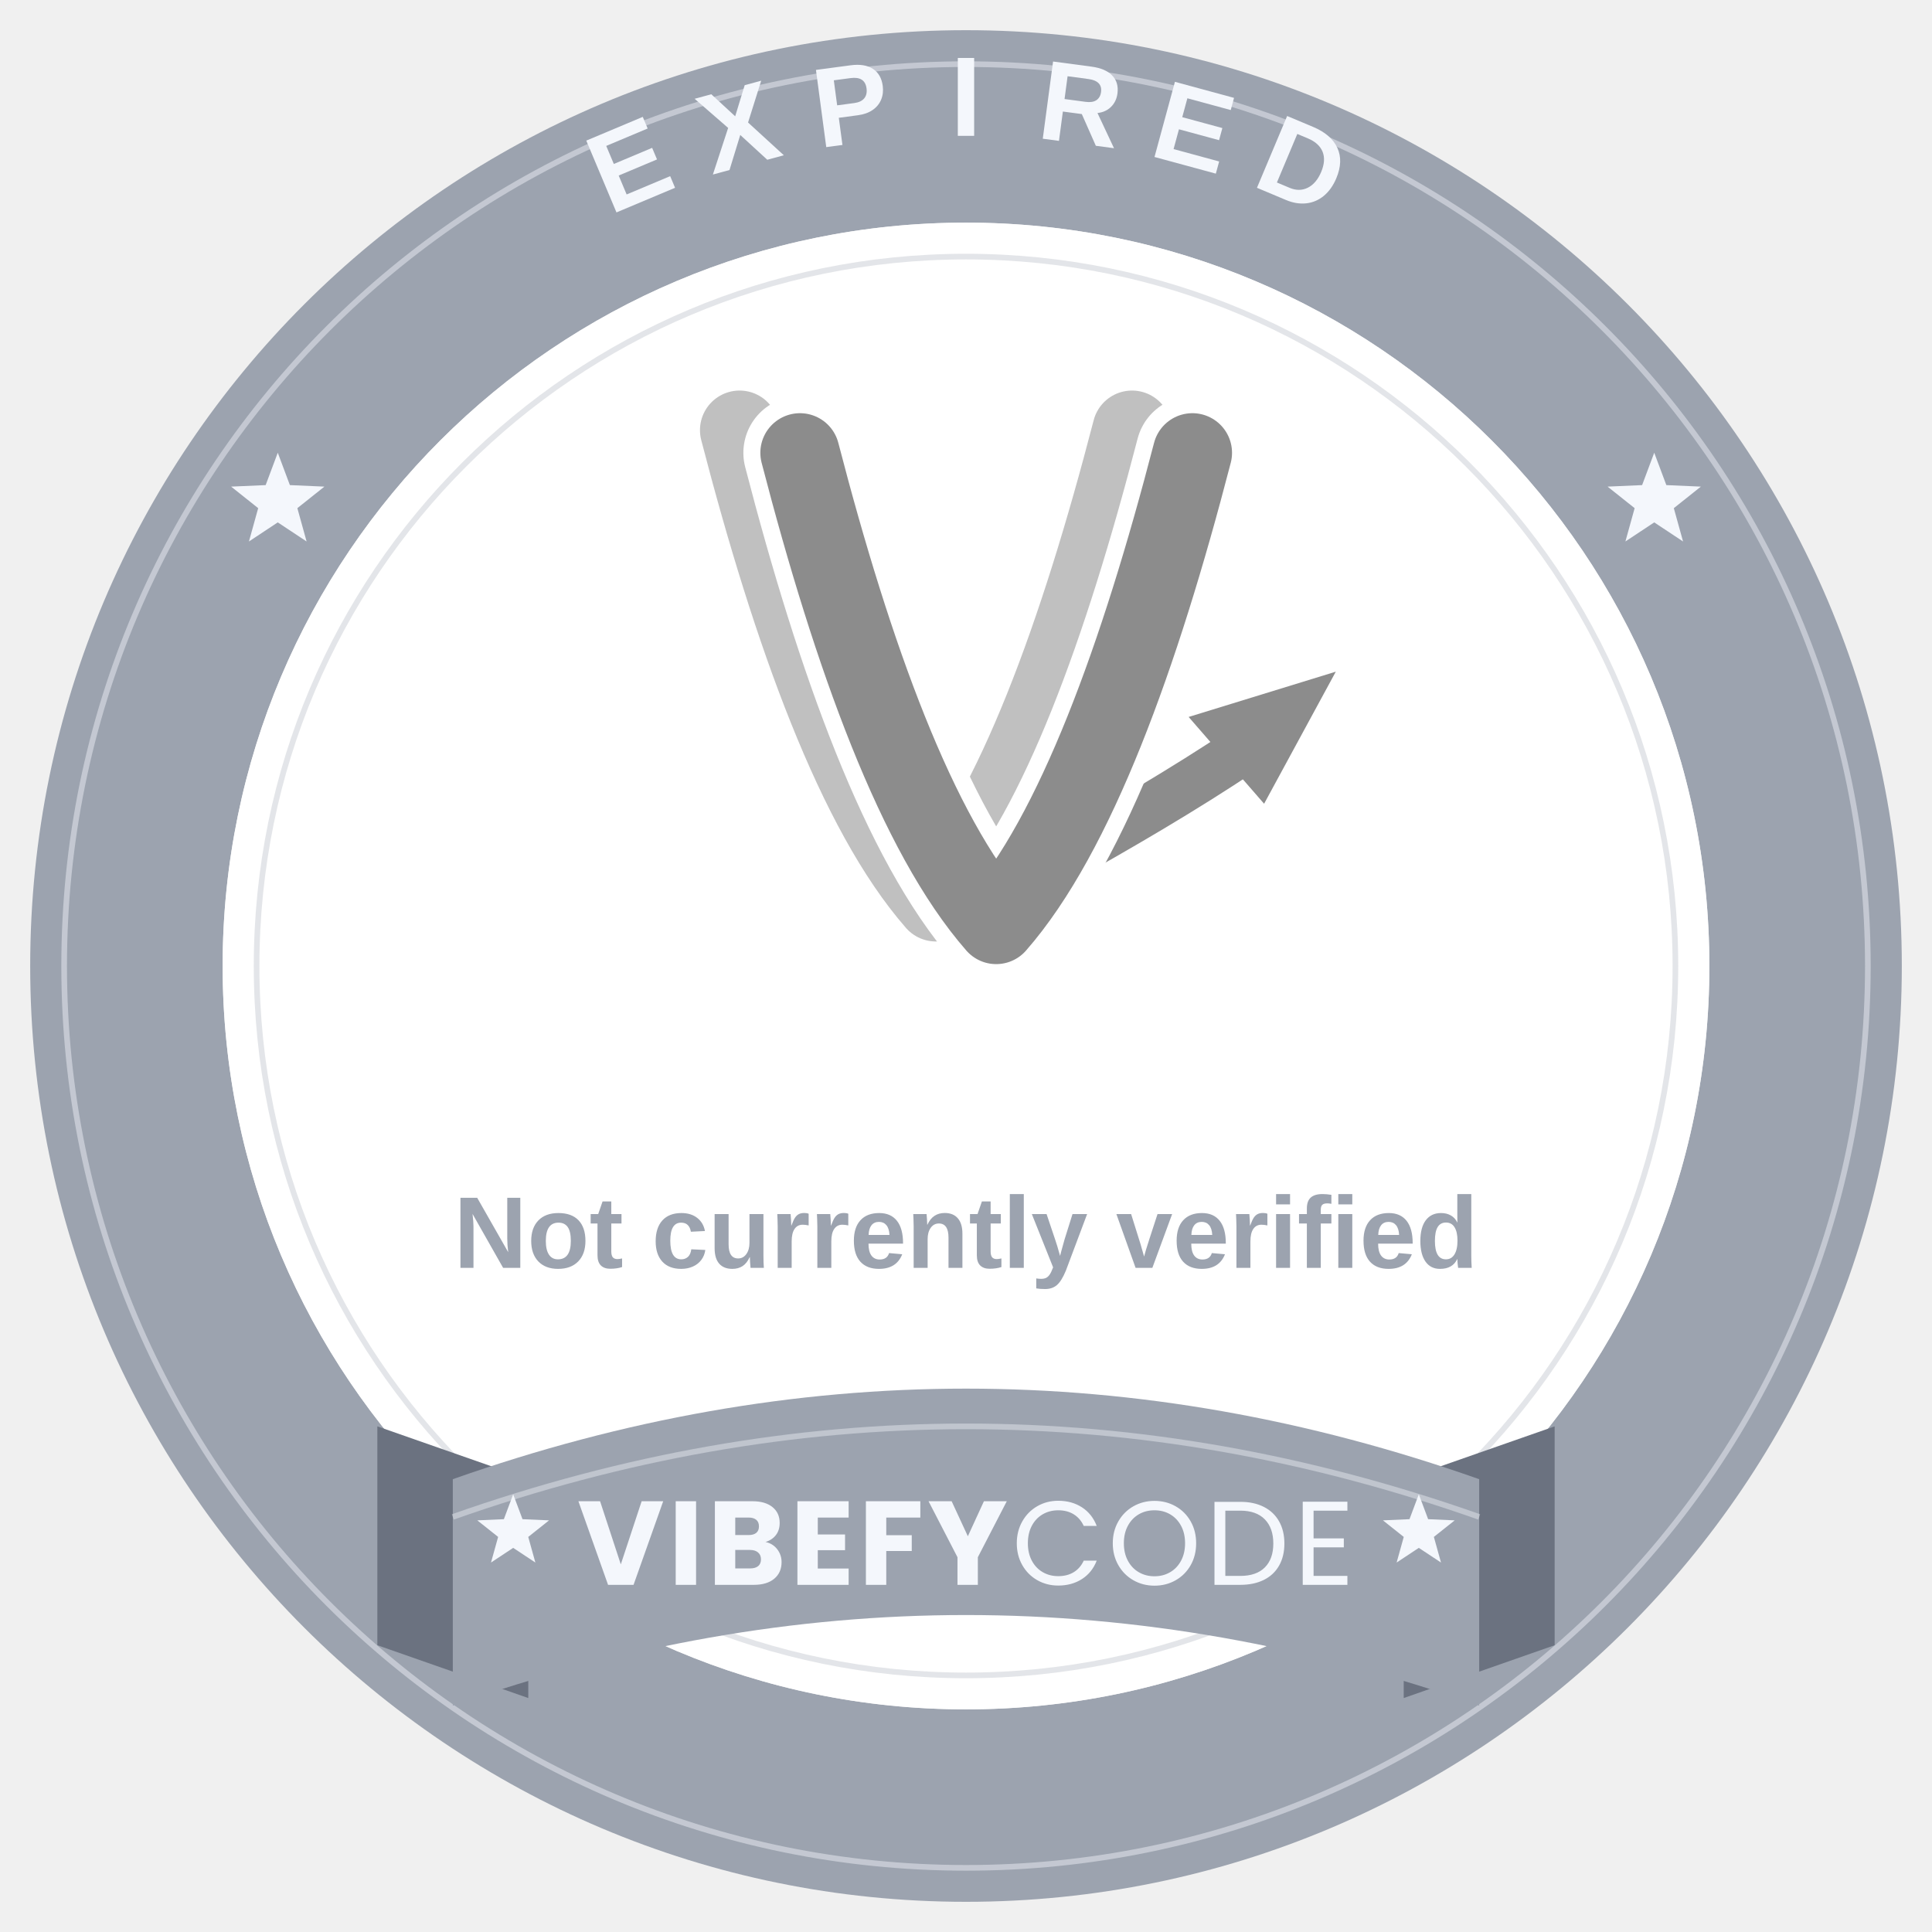
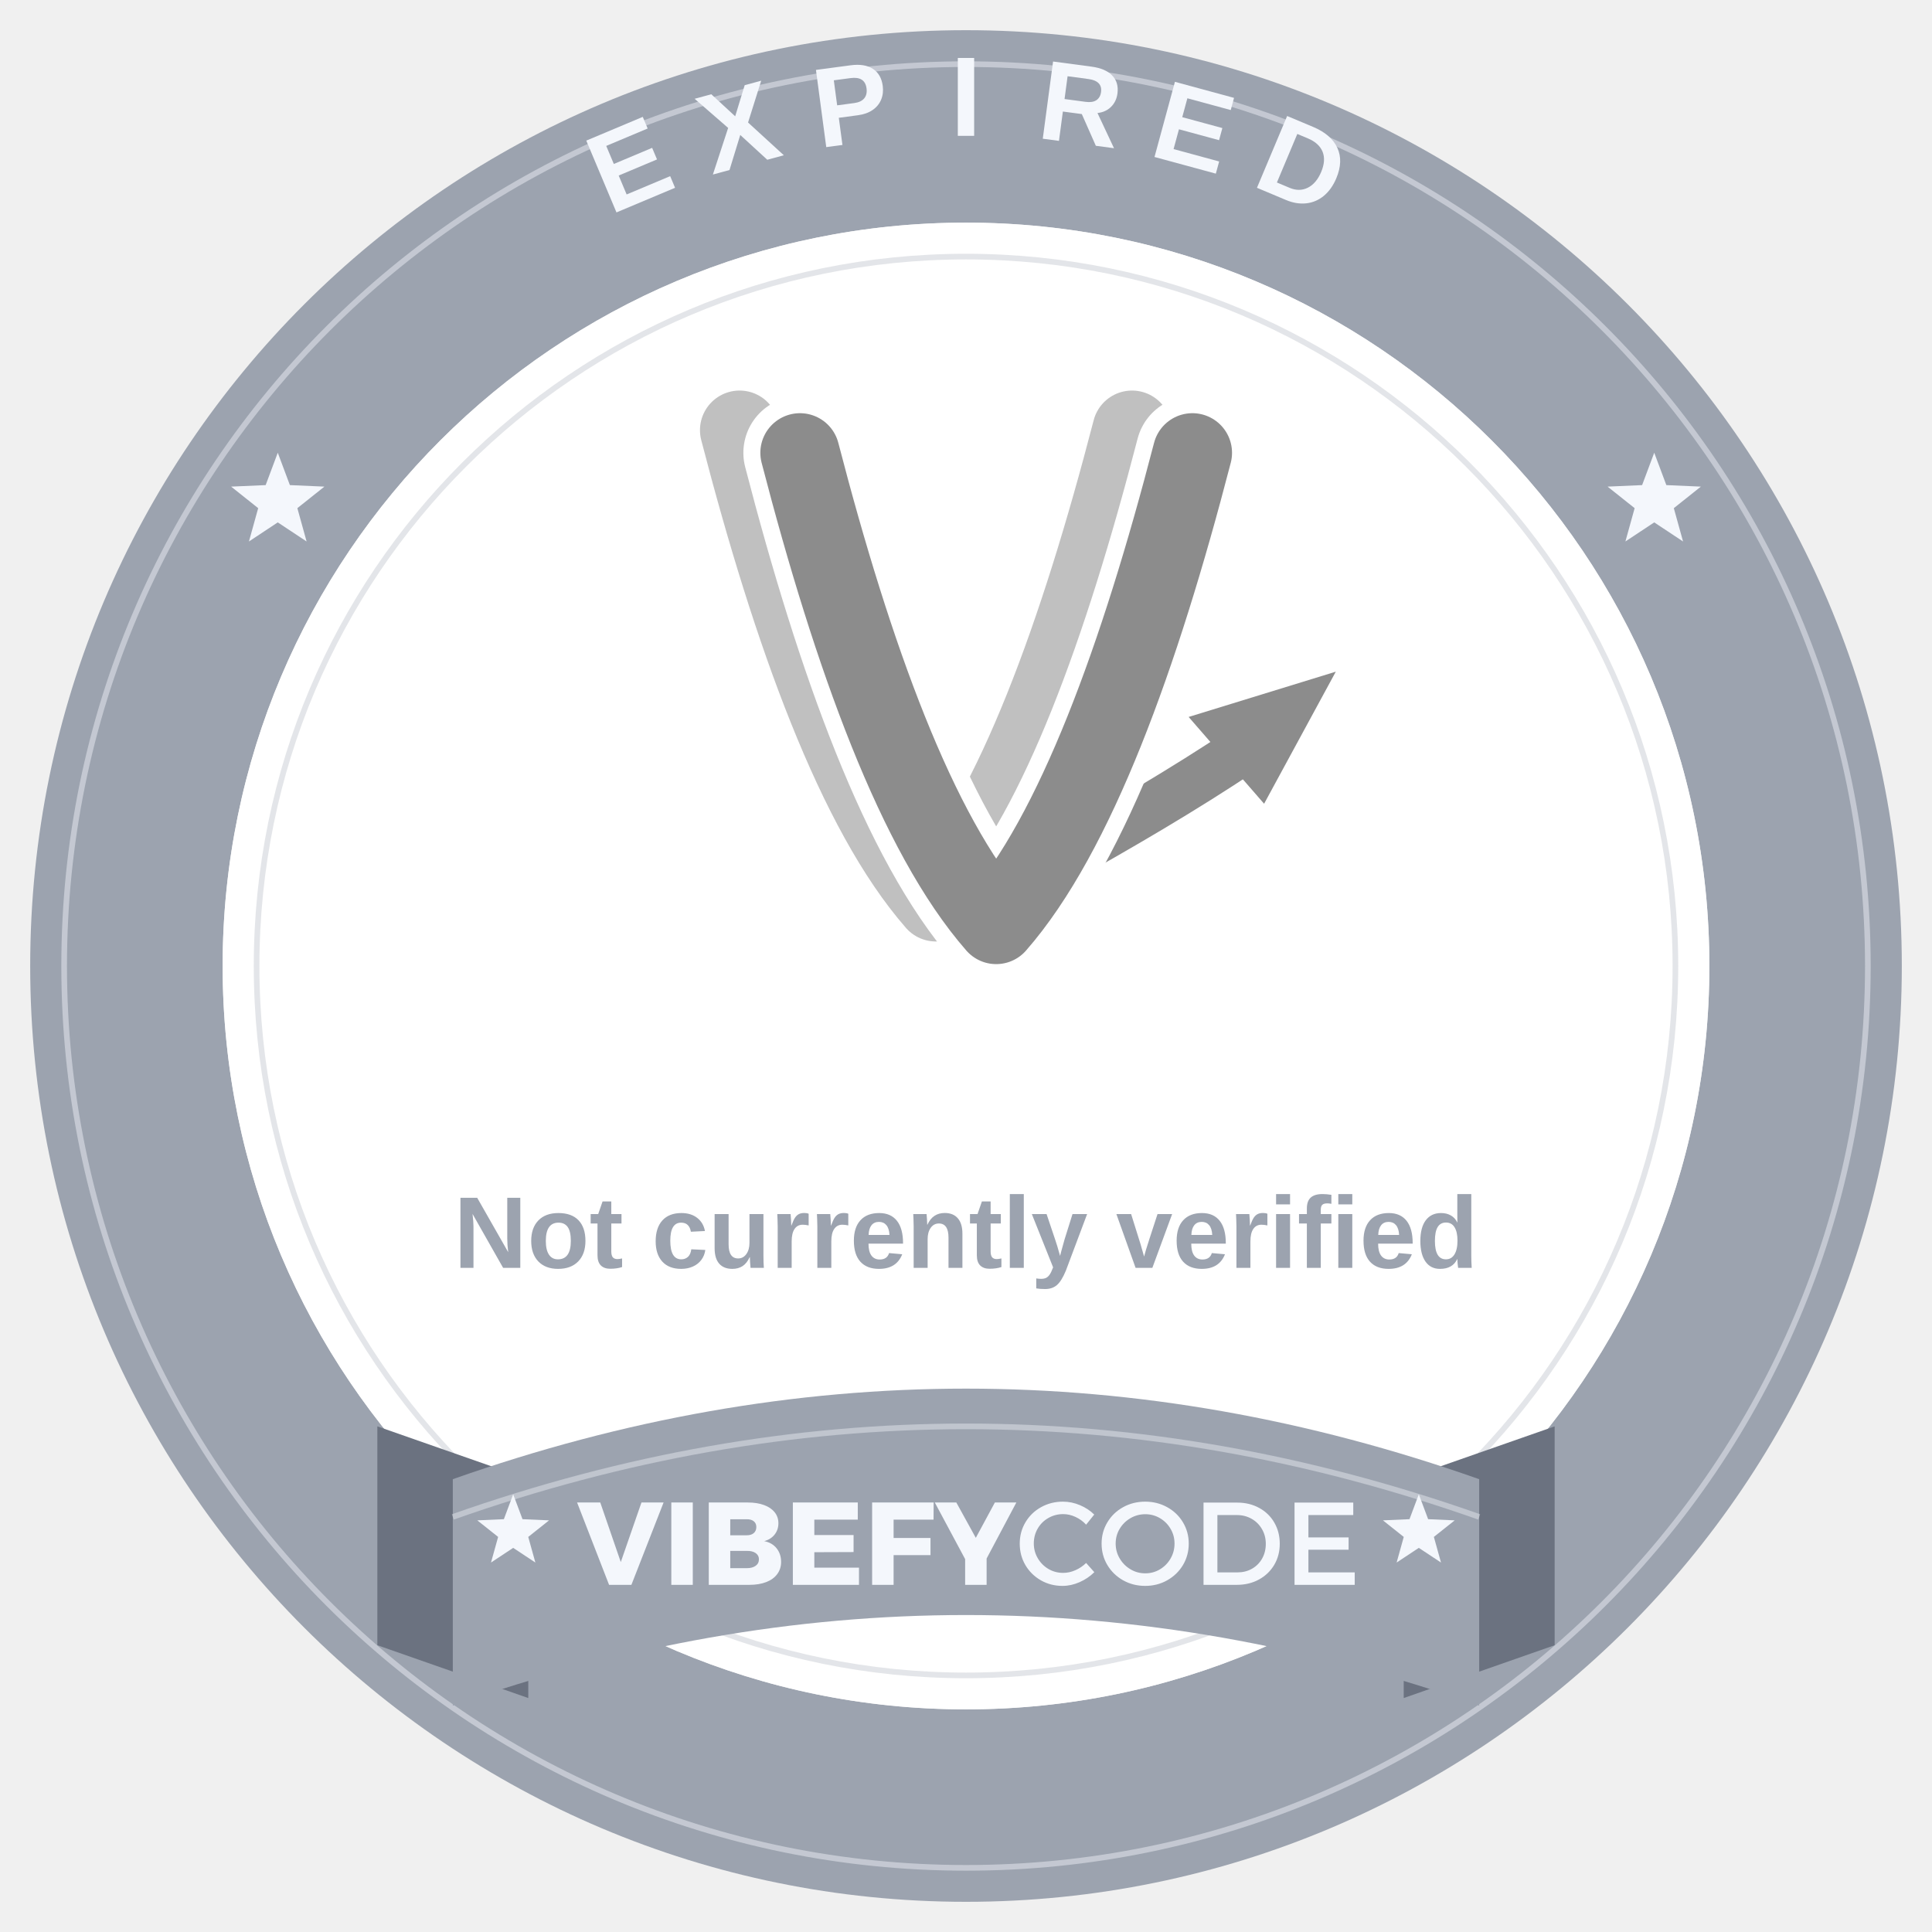
<svg xmlns="http://www.w3.org/2000/svg" viewBox="0 0 512 512" role="img" aria-label="Not currently verified by VibefyCode — expired." width="512" height="512">
  <defs>
    <linearGradient id="seal-ribbon" x1="0" y1="0" x2="1" y2="1">
      <stop offset="0%" stop-color="#2FD3C4" />
      <stop offset="48%" stop-color="#2E9BE0" />
      <stop offset="100%" stop-color="#1F5FE0" />
    </linearGradient>
    <linearGradient id="seal-arrow" x1="0" y1="1" x2="1" y2="0">
      <stop offset="0%" stop-color="#2E9BE0" />
      <stop offset="62%" stop-color="#E8730C" />
      <stop offset="100%" stop-color="#F9A03F" />
    </linearGradient>
    <clipPath id="seal-disc">
      <circle cx="256" cy="256" r="248" />
    </clipPath>
  </defs>
  <path d="M 8 256 A 248 248 0 1 0 504 256 A 248 248 0 1 0 8 256 Z M 59 256 A 197 197 0 1 0 453 256 A 197 197 0 1 0 59 256 Z" fill="#9CA3AF" fill-rule="evenodd" />
  <circle cx="256" cy="256" r="197" fill="#FFFFFF" />
  <circle cx="256" cy="256" r="239" fill="none" stroke="#F4F7FC" stroke-width="1.5" opacity="0.45" />
  <circle cx="256" cy="256" r="188" fill="none" stroke="#9CA3AF" stroke-width="1.5" opacity="0.28" />
  <g aria-hidden="true">
    <text x="0" y="0" transform="translate(170.75 53.19) rotate(-22.80)" text-anchor="middle" font-family="Poppins, Montserrat, 'Segoe UI', 'Helvetica Neue', Arial, sans-serif" font-size="30" font-weight="700" fill="#F4F7FC">E</text>
    <text x="0" y="0" transform="translate(198.32 43.70) rotate(-15.20)" text-anchor="middle" font-family="Poppins, Montserrat, 'Segoe UI', 'Helvetica Neue', Arial, sans-serif" font-size="30" font-weight="700" fill="#F4F7FC">X</text>
    <text x="0" y="0" transform="translate(226.90 37.93) rotate(-7.60)" text-anchor="middle" font-family="Poppins, Montserrat, 'Segoe UI', 'Helvetica Neue', Arial, sans-serif" font-size="30" font-weight="700" fill="#F4F7FC">P</text>
    <text x="0" y="0" transform="translate(256.00 36.00) rotate(0.00)" text-anchor="middle" font-family="Poppins, Montserrat, 'Segoe UI', 'Helvetica Neue', Arial, sans-serif" font-size="30" font-weight="700" fill="#F4F7FC">I</text>
    <text x="0" y="0" transform="translate(285.10 37.93) rotate(7.60)" text-anchor="middle" font-family="Poppins, Montserrat, 'Segoe UI', 'Helvetica Neue', Arial, sans-serif" font-size="30" font-weight="700" fill="#F4F7FC">R</text>
    <text x="0" y="0" transform="translate(313.68 43.70) rotate(15.20)" text-anchor="middle" font-family="Poppins, Montserrat, 'Segoe UI', 'Helvetica Neue', Arial, sans-serif" font-size="30" font-weight="700" fill="#F4F7FC">E</text>
    <text x="0" y="0" transform="translate(341.25 53.19) rotate(22.80)" text-anchor="middle" font-family="Poppins, Montserrat, 'Segoe UI', 'Helvetica Neue', Arial, sans-serif" font-size="30" font-weight="700" fill="#F4F7FC">D</text>
    <path d="M0.00 -13.00 L3.21 -4.42 L12.36 -4.02 L5.19 1.69 L7.64 10.52 L0.00 5.46 L-7.64 10.52 L-5.19 1.69 L-12.36 -4.02 L-3.21 -4.42 Z" transform="translate(73.61173 132.9776)" fill="#F4F7FC" />
    <path d="M0.00 -13.00 L3.21 -4.42 L12.36 -4.02 L5.19 1.69 L7.64 10.52 L0.00 5.46 L-7.64 10.52 L-5.19 1.69 L-12.36 -4.02 L-3.21 -4.42 Z" transform="translate(438.3883 132.9776)" fill="#F4F7FC" />
  </g>
  <g transform="translate(256 190) scale(0.5) translate(-256 -256)" opacity="0.45">
    <g fill="none" stroke-linecap="round" stroke-linejoin="round">
      <path d="M302 334 C338 314 372 294 402 274" stroke="currentColor" stroke-width="26" />
      <path d="M452 232 L414 302 L374 256 Z" fill="currentColor" stroke="none" />
      <path d="M136 104 C164 212 198 306 240 354 C282 306 316 212 344 104" stroke="currentColor" stroke-width="42" opacity="0.55" />
      <path d="M168 116 C196 224 230 318 272 366 C314 318 348 224 376 116" stroke="#FFFFFF" stroke-width="60" />
      <path d="M168 116 C196 224 230 318 272 366 C314 318 348 224 376 116" stroke="currentColor" stroke-width="42" />
    </g>
  </g>
  <g aria-hidden="true" font-family="Poppins, Montserrat, 'Segoe UI', 'Helvetica Neue', Arial, sans-serif" text-anchor="middle" fill="#9CA3AF">
    <text x="256" y="336" font-size="27" font-weight="600">Not currently verified</text>
  </g>
  <g aria-hidden="true">
    <path d="M100 378 L140 392 L140 450 L100 436 Z" fill="#6B7280" />
    <path d="M412 378 L372 392 L372 450 L412 436 Z" fill="#6B7280" />
    <path d="M120 392 Q256 344 392 392 L392 452 Q256 404 120 452 Z" fill="#9CA3AF" />
    <path d="M120 402 Q256 354 392 402" fill="none" stroke="#F4F7FC" stroke-width="1.5" opacity="0.4" />
    <path d="M0.00 -10.00 L2.47 -3.40 L9.51 -3.09 L3.99 1.30 L5.88 8.09 L0.00 4.20 L-5.88 8.09 L-3.99 1.30 L-9.51 -3.09 L-2.47 -3.40 Z" transform="translate(136 406)" fill="#F4F7FC" />
    <path d="M0.00 -10.00 L2.47 -3.40 L9.51 -3.09 L3.99 1.30 L5.88 8.09 L0.00 4.20 L-5.88 8.09 L-3.99 1.30 L-9.51 -3.09 L-2.47 -3.40 Z" transform="translate(376 406)" fill="#F4F7FC" />
  </g>
-   <g fill="#F4F7FC" transform="translate(153.00 420) scale(0.031561)">
-     <path d="M721 -702 472 0H258L9 -702H191L365 -172L540 -702ZM997 -702V0H826V-702ZM1715 -191Q1715 -103 1653.5 -51.5Q1592 0 1482 0H1155V-702H1471Q1578 -702 1638.5 -653.0Q1699 -604 1699 -520Q1699 -458 1666.5 -417.0Q1634 -376 1580 -360Q1641 -347 1678.0 -299.5Q1715 -252 1715 -191ZM1326 -418H1438Q1480 -418 1502.5 -436.5Q1525 -455 1525 -491Q1525 -527 1502.5 -546.0Q1480 -565 1438 -565H1326ZM1542 -214Q1542 -251 1517.5 -272.0Q1493 -293 1450 -293H1326V-138H1452Q1495 -138 1518.5 -157.5Q1542 -177 1542 -214ZM2019 -565V-423H2248V-291H2019V-137H2278V0H1848V-702H2278V-565ZM2880 -702V-565H2594V-417H2808V-284H2594V0H2423V-702ZM3606 -702 3363 -232V0H3192V-232L2949 -702H3143L3279 -408L3414 -702Z" />
-     <path d="M4038 -706Q4152 -706 4237.0 -651.0Q4322 -596 4361 -495H4252Q4223 -558 4168.5 -592.0Q4114 -626 4038 -626Q3965 -626 3907.0 -592.0Q3849 -558 3816.0 -495.5Q3783 -433 3783 -349Q3783 -266 3816.0 -203.5Q3849 -141 3907.0 -107.0Q3965 -73 4038 -73Q4114 -73 4168.5 -106.5Q4223 -140 4252 -203H4361Q4322 -103 4237.0 -48.5Q4152 6 4038 6Q3941 6 3861.5 -39.5Q3782 -85 3736.0 -166.0Q3690 -247 3690 -349Q3690 -451 3736.0 -532.5Q3782 -614 3861.5 -660.0Q3941 -706 4038 -706ZM4496 -349Q4496 -451 4542.5 -532.5Q4589 -614 4669.0 -659.5Q4749 -705 4846 -705Q4944 -705 5024.0 -659.5Q5104 -614 5150.0 -533.0Q5196 -452 5196 -349Q5196 -246 5150.0 -165.0Q5104 -84 5024.0 -38.5Q4944 7 4846 7Q4749 7 4669.0 -38.5Q4589 -84 4542.5 -165.5Q4496 -247 4496 -349ZM5103 -349Q5103 -433 5069.5 -495.5Q5036 -558 4978.0 -592.0Q4920 -626 4846 -626Q4772 -626 4714.0 -592.0Q4656 -558 4622.5 -495.5Q4589 -433 4589 -349Q4589 -266 4622.5 -203.0Q4656 -140 4714.5 -106.0Q4773 -72 4846 -72Q4919 -72 4977.5 -106.0Q5036 -140 5069.5 -203.0Q5103 -266 5103 -349ZM5937 -347Q5937 -240 5892.5 -161.5Q5848 -83 5764.5 -41.5Q5681 0 5567 0H5350V-697H5567Q5681 -697 5764.5 -654.5Q5848 -612 5892.5 -533.0Q5937 -454 5937 -347ZM5844 -347Q5844 -477 5772.5 -550.0Q5701 -623 5567 -623H5441V-75H5567Q5702 -75 5773.0 -146.5Q5844 -218 5844 -347ZM6182 -623V-390H6436V-315H6182V-75H6466V0H6091V-698H6466V-623Z" />
+   <g fill="#F4F7FC" transform="translate(153.00 420) scale(0.031274)">
+     <path d="M 268.94 0 L -2.12 -697.79 L 194.28 -697.79 L 368.19 -193.01 L 543.38 -697.79 L 730.88 -697.79 L 458.12 0 Z M 268.94 0 M 796.32 0 L 796.32 -697.79 L 978.29 -697.79 L 978.29 0 Z M 796.32 0 M 1445.06 -697.79 C 1497.66 -697.79 1543.26 -690.58 1582.07 -676.16 C 1620.78 -661.94 1650.79 -641.58 1672 -615.07 C 1693.21 -588.77 1703.81 -557.59 1703.81 -521.75 C 1703.81 -485.27 1693 -453.24 1671.58 -425.88 C 1650.05 -398.74 1620.67 -380.18 1583.34 -370.32 C 1627.99 -361.83 1663.09 -341.58 1688.54 -309.66 C 1713.99 -277.63 1726.72 -239.24 1726.72 -194.28 C 1726.72 -154.93 1715.69 -120.47 1693.63 -90.78 C 1671.79 -61.3 1640.72 -38.81 1600.31 -23.33 C 1559.8 -7.74 1512.51 0 1458.21 0 L 1113.77 0 L 1113.77 -697.79 Z M 1435.3 -419.95 C 1460.44 -419.95 1480.27 -425.99 1494.69 -438.19 C 1509.32 -450.59 1516.75 -467.88 1516.75 -489.94 C 1516.75 -511.15 1509.32 -527.48 1494.69 -539.14 C 1480.27 -550.7 1460.44 -556.22 1435.3 -555.69 L 1295.75 -555.69 L 1295.75 -419.95 Z M 1435.3 -141.25 C 1466.9 -141.25 1492.14 -147.83 1510.81 -161.19 C 1529.47 -174.45 1538.8 -193.11 1538.8 -217.18 C 1538.8 -238.92 1529.47 -256.32 1510.81 -269.36 C 1492.14 -282.3 1466.9 -288.45 1435.3 -287.6 L 1295.75 -287.6 L 1295.75 -141.25 Z M 1435.3 -141.25 M 1826.29 0 L 1826.29 -697.79 L 2376.46 -697.79 L 2376.46 -552.72 L 2008.27 -552.72 L 2008.27 -422.07 L 2340.83 -422.07 L 2340.83 -277.84 L 2008.27 -276.57 L 2008.27 -145.5 L 2386.65 -145.5 L 2386.65 0 Z M 1826.29 0 M 2498.02 0 L 2498.02 -697.79 L 3019.34 -697.79 L 3018.5 -552.72 L 2679.99 -552.72 L 2679.99 -397.04 L 2992.62 -397.04 L 2992.62 -251.97 L 2679.99 -251.97 L 2679.99 0 Z M 2498.02 0 M 3538.14 -697.79 L 3720.11 -697.79 L 3468.14 -223.12 L 3468.14 0 L 3286.17 0 L 3286.17 -218.03 L 3029.11 -697.79 L 3211.51 -697.79 L 3376.52 -398.31 Z M 3538.14 -697.79 " />
+     <path d="M 4311.34 -509.87 C 4286.1 -537.55 4256.3 -559.29 4221.83 -575.2 C 4187.26 -591.32 4152.37 -599.38 4117.06 -599.38 C 4071.25 -599.38 4029.25 -588.35 3991.08 -566.29 C 3952.9 -544.44 3922.78 -514.54 3900.72 -476.36 C 3878.88 -438.19 3868.06 -396.19 3868.06 -350.38 C 3868.06 -305.42 3879.2 -263.84 3901.57 -225.67 C 3923.84 -187.49 3953.85 -157.16 3991.5 -134.89 C 4029.36 -112.52 4071.25 -101.38 4117.06 -101.38 C 4151.52 -101.38 4185.88 -108.8 4220.14 -123.86 C 4254.28 -138.82 4284.72 -159.28 4311.34 -185.37 L 4380.9 -107.32 C 4344.95 -71.69 4303.07 -43.37 4255.34 -22.48 C 4207.52 -1.48 4159.48 8.91 4111.12 8.91 C 4044.1 8.91 3982.8 -6.89 3927.45 -38.6 C 3871.99 -70.52 3828.29 -113.68 3796.37 -167.98 C 3764.67 -222.49 3748.86 -283.04 3748.86 -349.53 C 3748.86 -415.07 3764.77 -475.09 3796.8 -529.39 C 3829.04 -583.89 3873.15 -626.74 3929.14 -657.92 C 3985.35 -689.31 4047.28 -705 4114.94 -705 C 4164.14 -705 4212.08 -695.03 4258.74 -675.31 C 4305.61 -655.79 4346.12 -629.18 4380.06 -595.56 Z M 4311.34 -509.87 M 4811.95 -705 C 4880.03 -705 4942.28 -689.31 4998.59 -657.92 C 5055.11 -626.74 5099.65 -583.89 5132.21 -529.39 C 5164.66 -475.09 5180.99 -415.07 5180.99 -349.53 C 5180.99 -283.04 5164.66 -222.49 5132.21 -167.98 C 5099.65 -113.68 5055.11 -70.52 4998.59 -38.6 C 4942.28 -6.89 4880.03 8.91 4811.95 8.91 C 4743.44 8.91 4680.98 -6.89 4624.46 -38.6 C 4568.15 -70.52 4523.71 -113.68 4491.26 -167.98 C 4458.71 -222.49 4442.48 -283.04 4442.48 -349.53 C 4442.48 -415.07 4458.71 -475.09 4491.26 -529.39 C 4523.71 -583.89 4568.15 -626.74 4624.46 -657.92 C 4680.98 -689.31 4743.44 -705 4811.95 -705 Z M 4812.8 -598.53 C 4767.52 -598.53 4725.63 -587.29 4687.24 -565.02 C 4648.74 -542.64 4618.2 -512.52 4595.61 -474.67 C 4572.92 -437.02 4561.68 -395.34 4561.68 -349.53 C 4561.68 -303.72 4573.13 -261.51 4596.04 -223.12 C 4618.94 -184.63 4649.49 -154.09 4687.66 -131.5 C 4725.84 -108.8 4767.52 -97.56 4812.8 -97.56 C 4857.76 -97.56 4899.12 -108.8 4937.08 -131.5 C 4974.94 -154.09 5004.95 -184.63 5027.01 -223.12 C 5049.28 -261.51 5060.52 -303.72 5060.52 -349.53 C 5060.52 -395.34 5049.28 -437.02 5027.01 -474.67 C 5004.95 -512.52 4974.94 -542.64 4937.08 -565.02 C 4899.12 -587.29 4857.76 -598.53 4812.8 -598.53 Z M 4812.8 -598.53 M 5592.14 -696.94 C 5661.07 -696.94 5722.9 -681.88 5777.51 -651.98 C 5832.34 -622.28 5875.18 -580.82 5906.04 -527.69 C 5936.79 -474.45 5952.28 -414.64 5952.28 -348.26 C 5952.28 -282.08 5936.69 -222.49 5905.62 -169.68 C 5874.44 -117.08 5831.38 -75.61 5776.24 -45.39 C 5721.1 -15.06 5658.53 0 5588.75 0 L 5306.24 0 L 5306.24 -696.94 Z M 5595.11 -105.62 C 5639.44 -105.62 5679.95 -115.8 5716.43 -136.16 C 5752.91 -156.74 5781.54 -185.48 5802.54 -222.27 C 5823.43 -259.28 5833.93 -300.96 5833.93 -347.41 C 5833.93 -393.75 5823.01 -435.43 5801.27 -472.55 C 5779.74 -509.87 5750.36 -538.93 5713.04 -559.93 C 5675.92 -580.82 5634.98 -591.32 5590.02 -591.32 L 5423.74 -591.32 L 5423.74 -105.62 Z M 5595.11 -105.62 M 6077.48 0 L 6077.48 -696.94 L 6575.05 -696.94 L 6575.05 -591.32 L 6194.98 -591.32 L 6194.98 -402.13 L 6535.6 -402.13 L 6535.6 -297.78 L 6194.98 -297.78 L 6194.98 -105.62 L 6587.35 -105.62 L 6587.35 0 Z M 6077.48 0 " />
  </g>
</svg>
